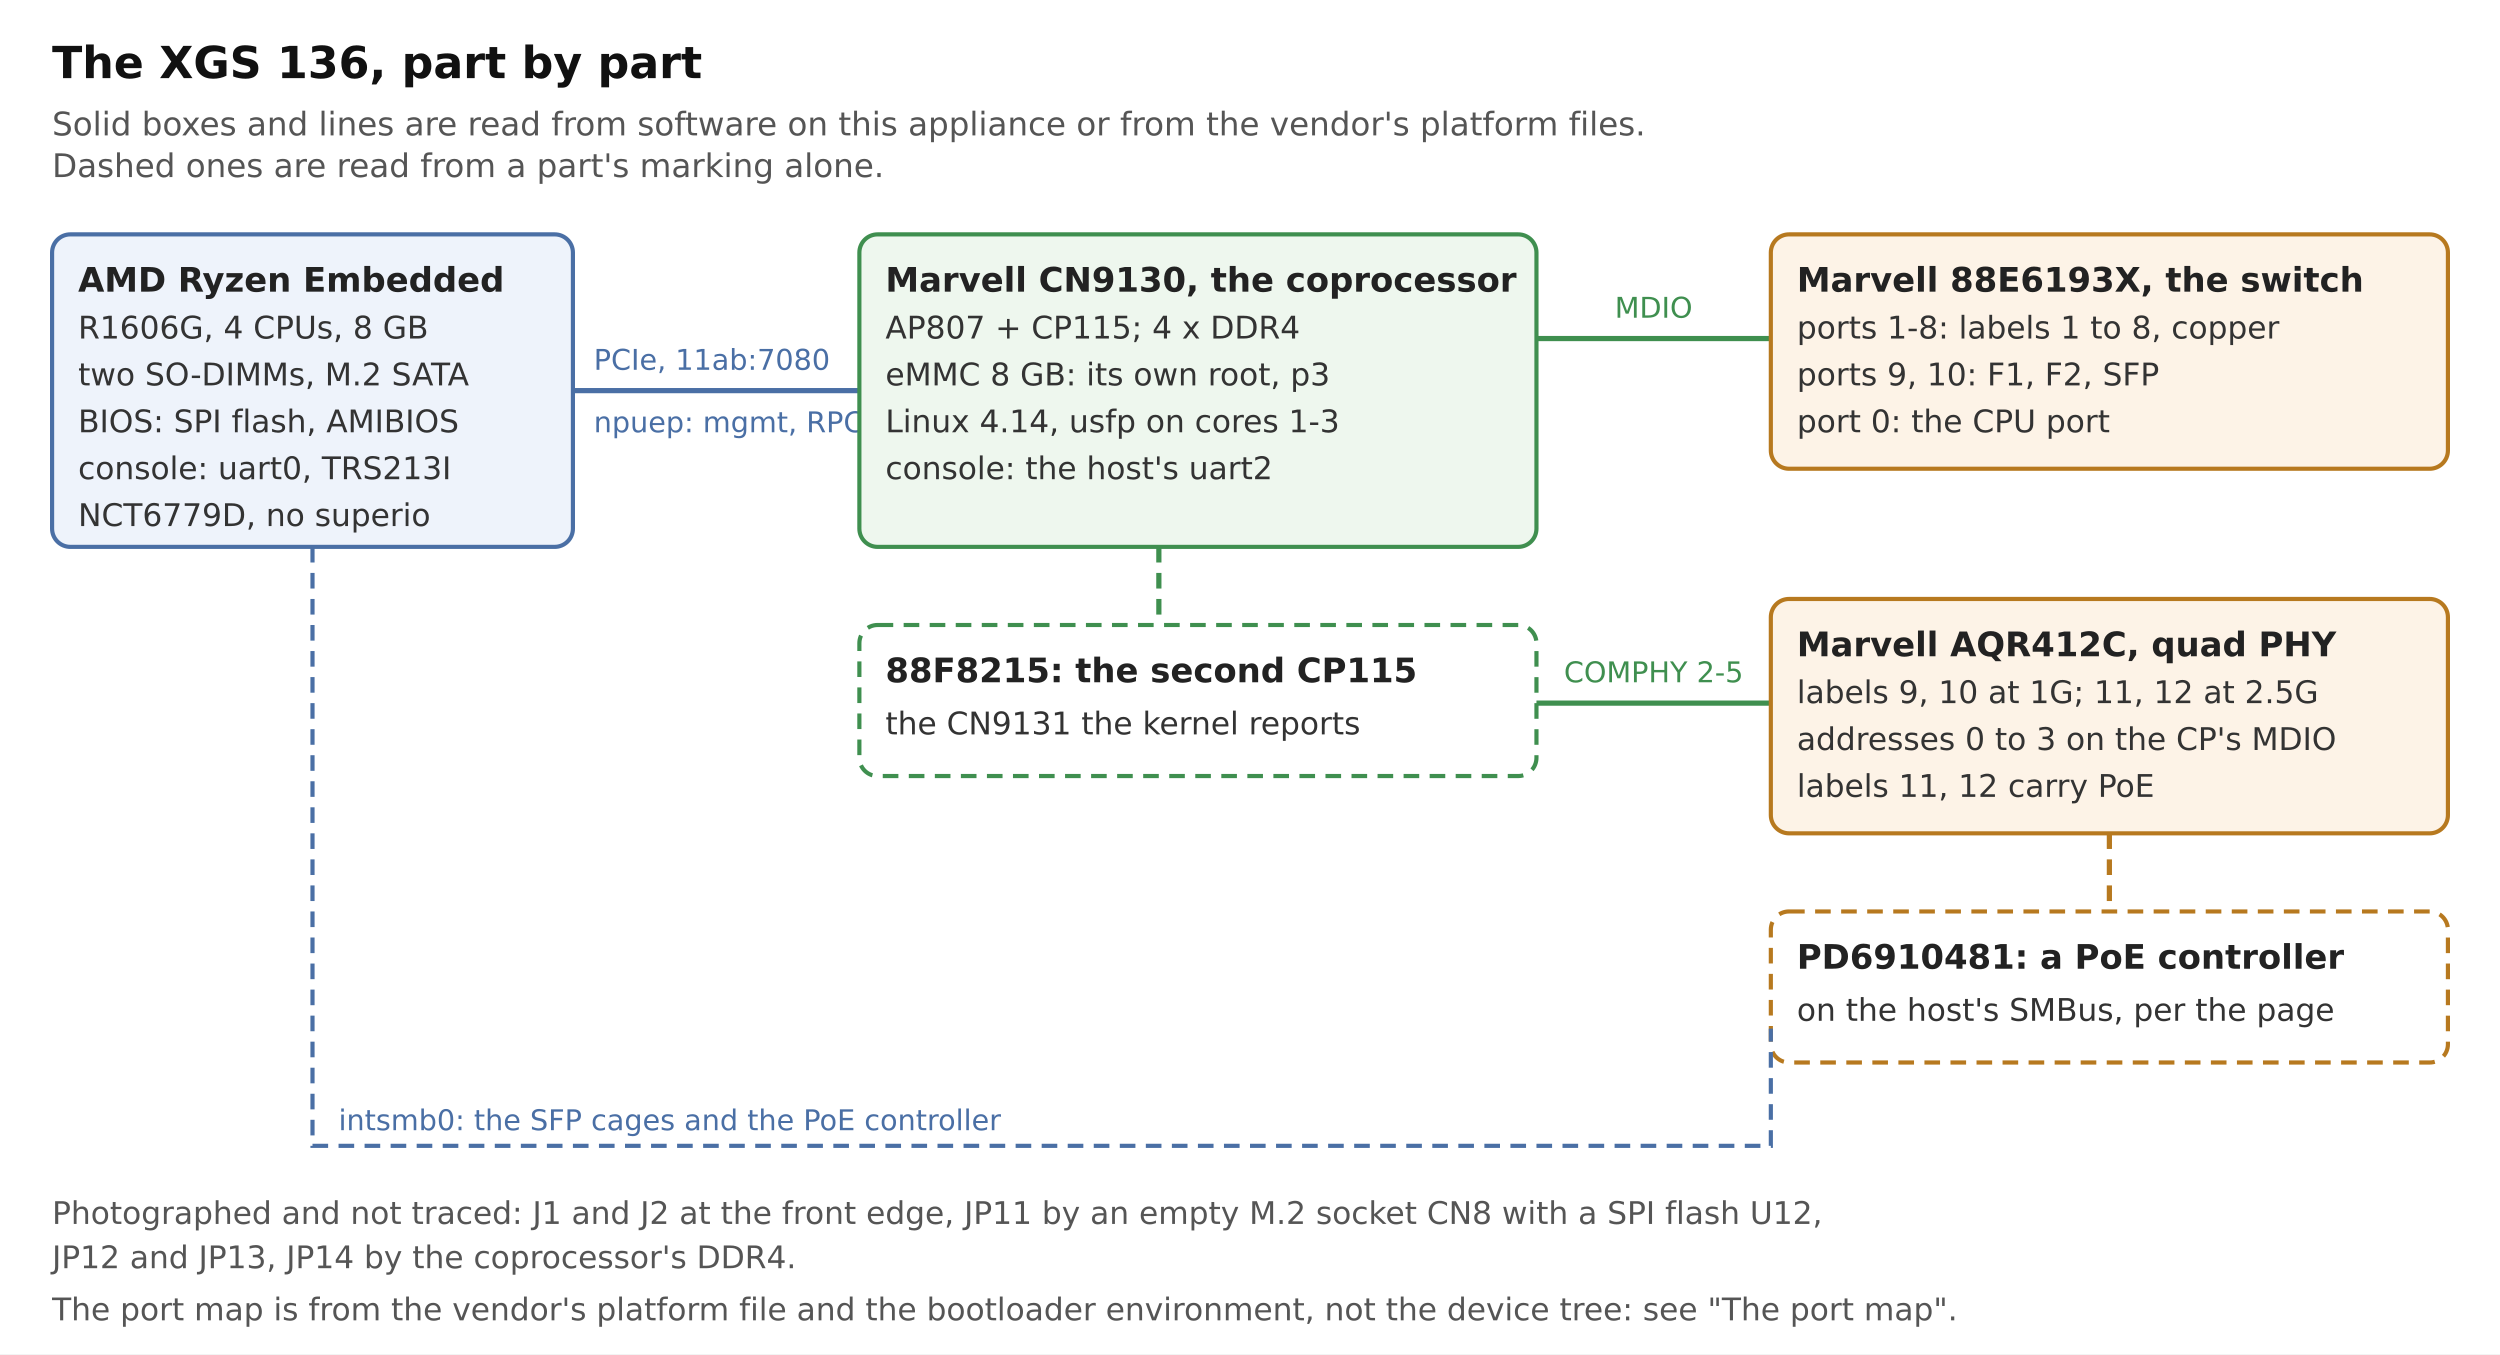
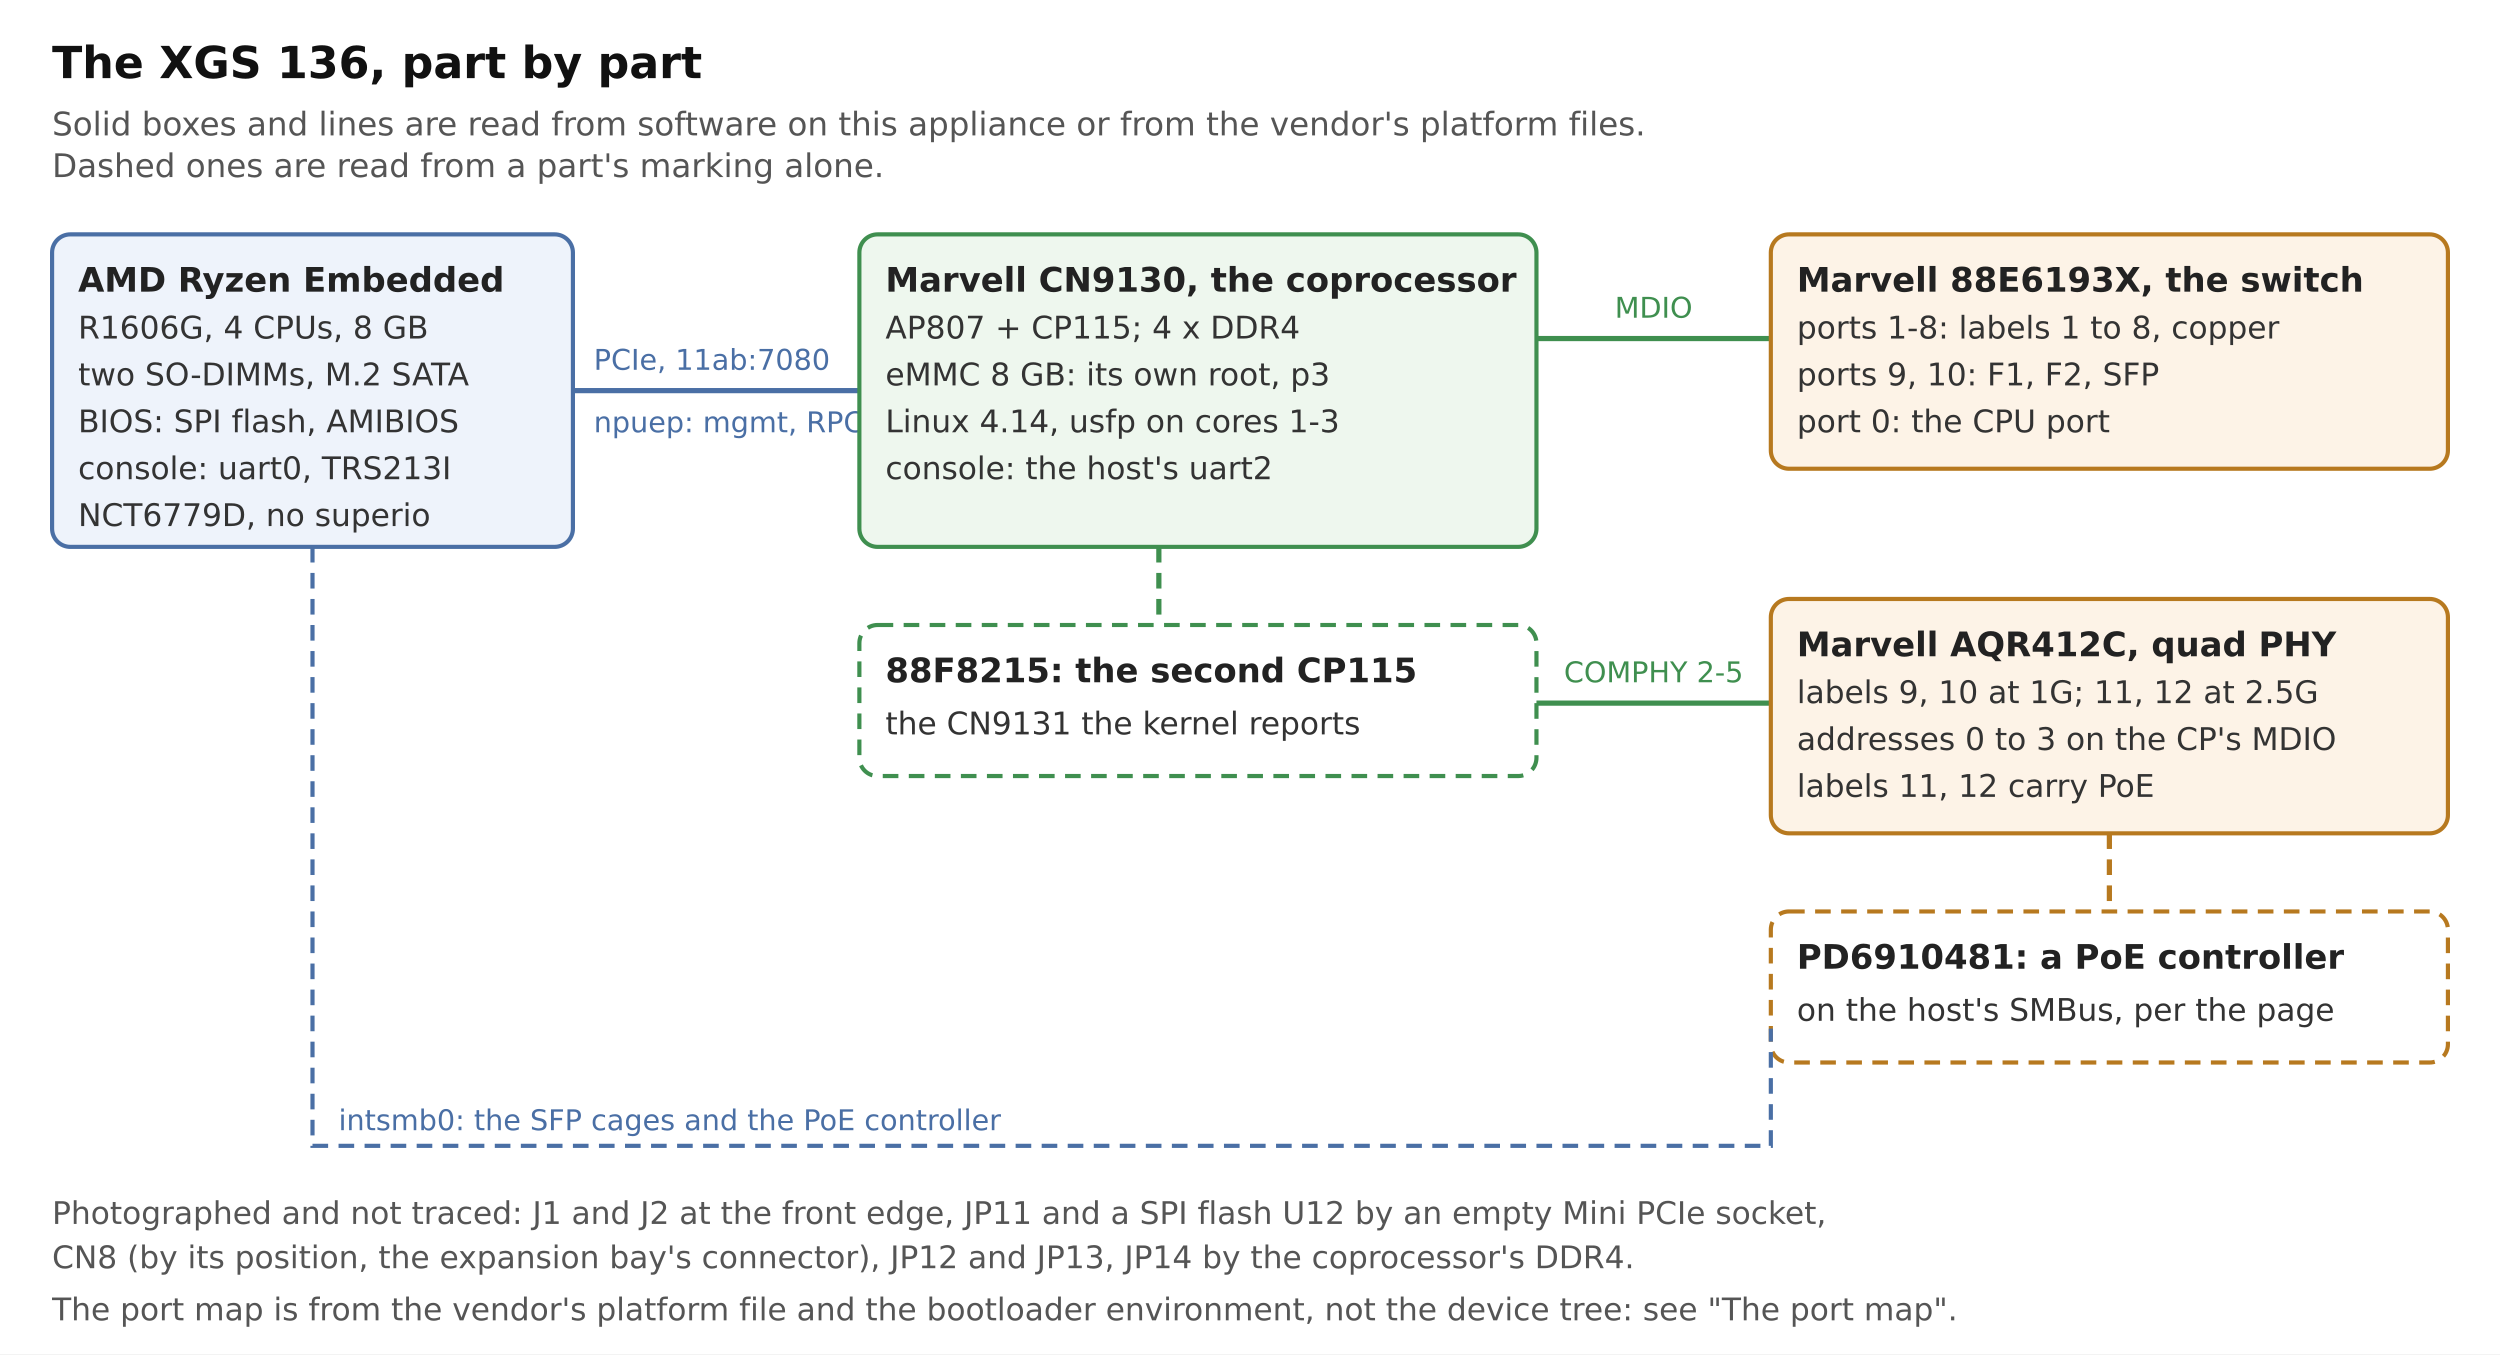
<svg xmlns="http://www.w3.org/2000/svg" viewBox="0 0 960 520" width="960" height="520" font-family="DejaVu Sans, Verdana, sans-serif">
  <rect x="0" y="0" width="960" height="520" fill="#ffffff" />
  <text x="20" y="30" font-size="17" font-weight="bold" fill="#111">The XGS 136, part by part</text>
  <text x="20" y="52" font-size="12.5" fill="#555">Solid boxes and lines are read from software on this appliance or from the vendor's platform files.</text>
  <text x="20" y="68" font-size="12.5" fill="#555">Dashed ones are read from a part's marking alone.</text>
  <rect x="20" y="90" width="200" height="120" rx="7" fill="#eef3fb" stroke="#4a6fa5" stroke-width="1.6" />
  <text x="30" y="112" font-size="13" font-weight="bold" fill="#222">AMD Ryzen Embedded</text>
  <text x="30" y="130" font-size="12" fill="#333">R1606G, 4 CPUs, 8 GB</text>
  <text x="30" y="148" font-size="12" fill="#333">two SO-DIMMs, M.2 SATA</text>
  <text x="30" y="166" font-size="12" fill="#333">BIOS: SPI flash, AMIBIOS</text>
  <text x="30" y="184" font-size="12" fill="#333">console: uart0, TRS213I</text>
  <text x="30" y="202" font-size="12" fill="#333">NCT6779D, no superio</text>
  <line x1="220" y1="150" x2="330" y2="150" stroke="#4a6fa5" stroke-width="2" />
  <text x="228" y="142" font-size="11" fill="#4a6fa5">PCIe, 11ab:7080</text>
  <text x="228" y="166" font-size="11" fill="#4a6fa5">npuep: mgmt, RPC, GIU</text>
  <rect x="330" y="90" width="260" height="120" rx="7" fill="#eef7ee" stroke="#3f8f4f" stroke-width="1.6" />
  <text x="340" y="112" font-size="13" font-weight="bold" fill="#222">Marvell CN9130, the coprocessor</text>
  <text x="340" y="130" font-size="12" fill="#333">AP807 + CP115; 4 x DDR4</text>
  <text x="340" y="148" font-size="12" fill="#333">eMMC 8 GB: its own root, p3</text>
  <text x="340" y="166" font-size="12" fill="#333">Linux 4.14, usfp on cores 1-3</text>
  <text x="340" y="184" font-size="12" fill="#333">console: the host's uart2</text>
  <rect x="330" y="240" width="260" height="58" rx="7" fill="#ffffff" stroke="#3f8f4f" stroke-width="1.6" stroke-dasharray="6,4" />
  <text x="340" y="262" font-size="13" font-weight="bold" fill="#222">88F8215: the second CP115</text>
  <text x="340" y="282" font-size="12" fill="#333">the CN9131 the kernel reports</text>
  <line x1="445" y1="210" x2="445" y2="240" stroke="#3f8f4f" stroke-width="2" stroke-dasharray="6,4" />
  <line x1="590" y1="130" x2="680" y2="130" stroke="#3f8f4f" stroke-width="2" />
  <text x="635" y="122" font-size="11" fill="#3f8f4f" text-anchor="middle">MDIO</text>
  <line x1="590" y1="270" x2="680" y2="270" stroke="#3f8f4f" stroke-width="2" />
  <text x="635" y="262" font-size="11" fill="#3f8f4f" text-anchor="middle">COMPHY 2-5</text>
  <rect x="680" y="90" width="260" height="90" rx="7" fill="#fdf3e7" stroke="#b7791f" stroke-width="1.6" />
  <text x="690" y="112" font-size="13" font-weight="bold" fill="#222">Marvell 88E6193X, the switch</text>
  <text x="690" y="130" font-size="12" fill="#333">ports 1-8: labels 1 to 8, copper</text>
  <text x="690" y="148" font-size="12" fill="#333">ports 9, 10: F1, F2, SFP</text>
  <text x="690" y="166" font-size="12" fill="#333">port 0: the CPU port</text>
  <rect x="680" y="230" width="260" height="90" rx="7" fill="#fdf3e7" stroke="#b7791f" stroke-width="1.6" />
  <text x="690" y="252" font-size="13" font-weight="bold" fill="#222">Marvell AQR412C, quad PHY</text>
  <text x="690" y="270" font-size="12" fill="#333">labels 9, 10 at 1G; 11, 12 at 2.5G</text>
  <text x="690" y="288" font-size="12" fill="#333">addresses 0 to 3 on the CP's MDIO</text>
  <text x="690" y="306" font-size="12" fill="#333">labels 11, 12 carry PoE</text>
  <rect x="680" y="350" width="260" height="58" rx="7" fill="#ffffff" stroke="#b7791f" stroke-width="1.6" stroke-dasharray="6,4" />
  <text x="690" y="372" font-size="13" font-weight="bold" fill="#222">PD6910481: a PoE controller</text>
  <text x="690" y="392" font-size="12" fill="#333">on the host's SMBus, per the page</text>
  <line x1="810" y1="320" x2="810" y2="350" stroke="#b7791f" stroke-width="2" stroke-dasharray="6,4" />
  <path d="M 120 210 L 120 440 L 680 440 L 680 395" fill="none" stroke="#4a6fa5" stroke-width="1.6" stroke-dasharray="6,4" />
  <text x="130" y="434" font-size="11" fill="#4a6fa5">intsmb0: the SFP cages and the PoE controller</text>
-   <text x="20" y="470" font-size="12" fill="#555">Photographed and not traced: J1 and J2 at the front edge, JP11 by an empty M.2 socket CN8 with a SPI flash U12,</text>
-   <text x="20" y="487" font-size="12" fill="#555">JP12 and JP13, JP14 by the coprocessor's DDR4.</text>
+   <text x="20" y="470" font-size="12" fill="#555">Photographed and not traced: J1 and J2 at the front edge, JP11 and a SPI flash U12 by an empty Mini PCIe socket,</text>
+   <text x="20" y="487" font-size="12" fill="#555">CN8 (by its position, the expansion bay's connector), JP12 and JP13, JP14 by the coprocessor's DDR4.</text>
  <text x="20" y="507" font-size="12" fill="#555">The port map is from the vendor's platform file and the bootloader environment, not the device tree: see "The port map".</text>
</svg>
